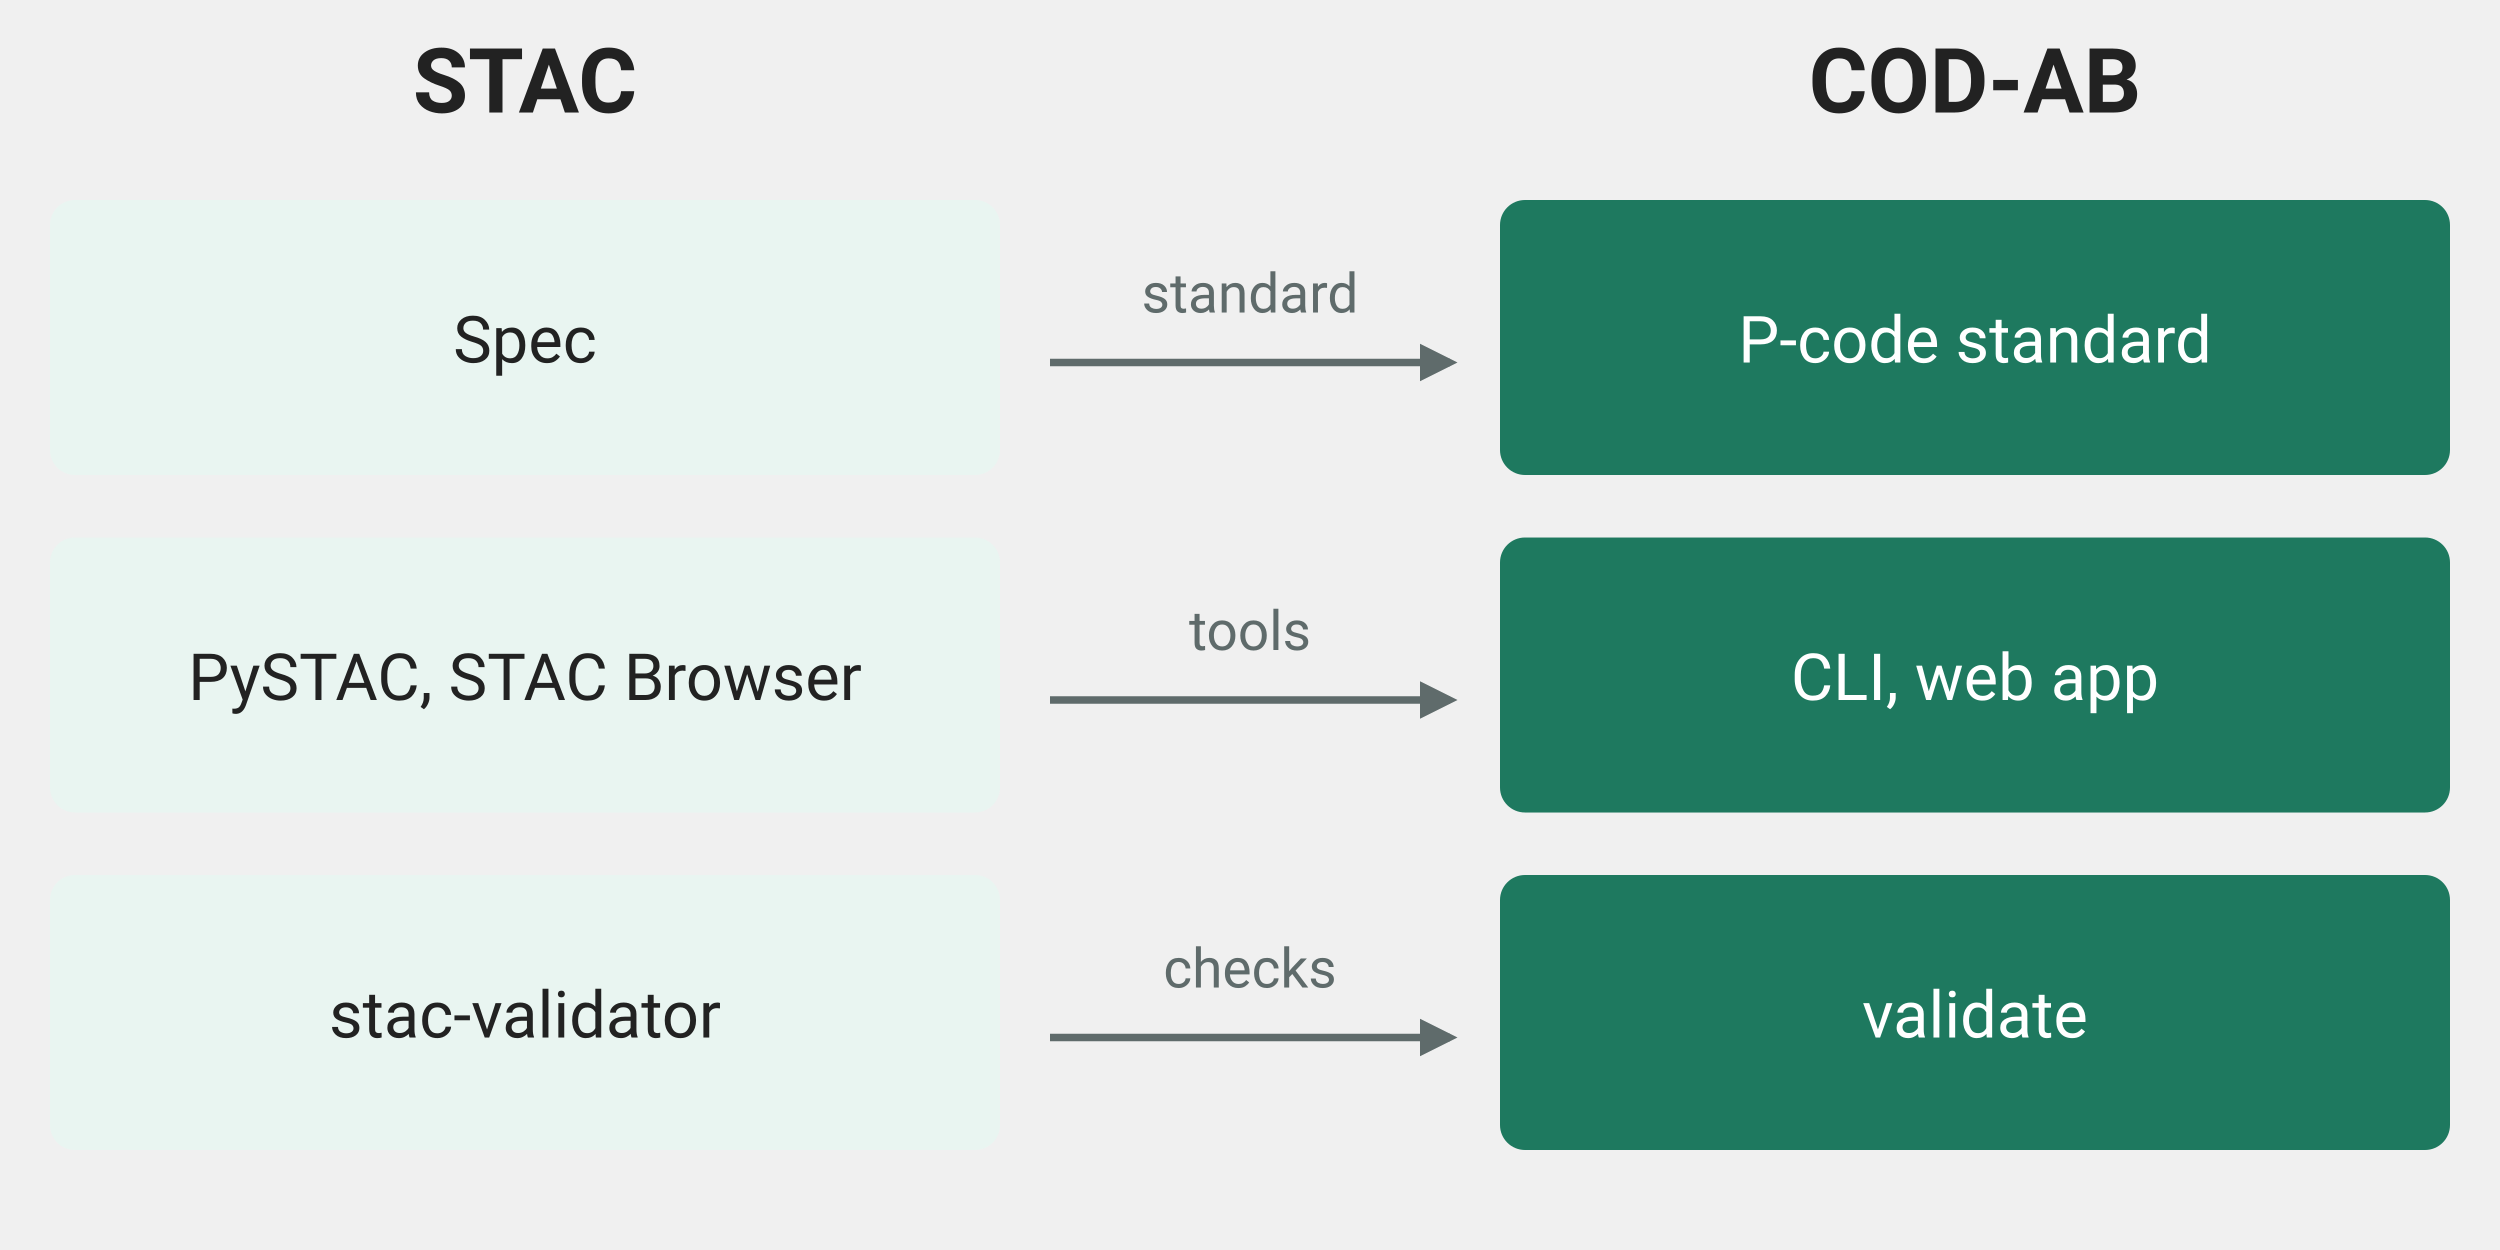
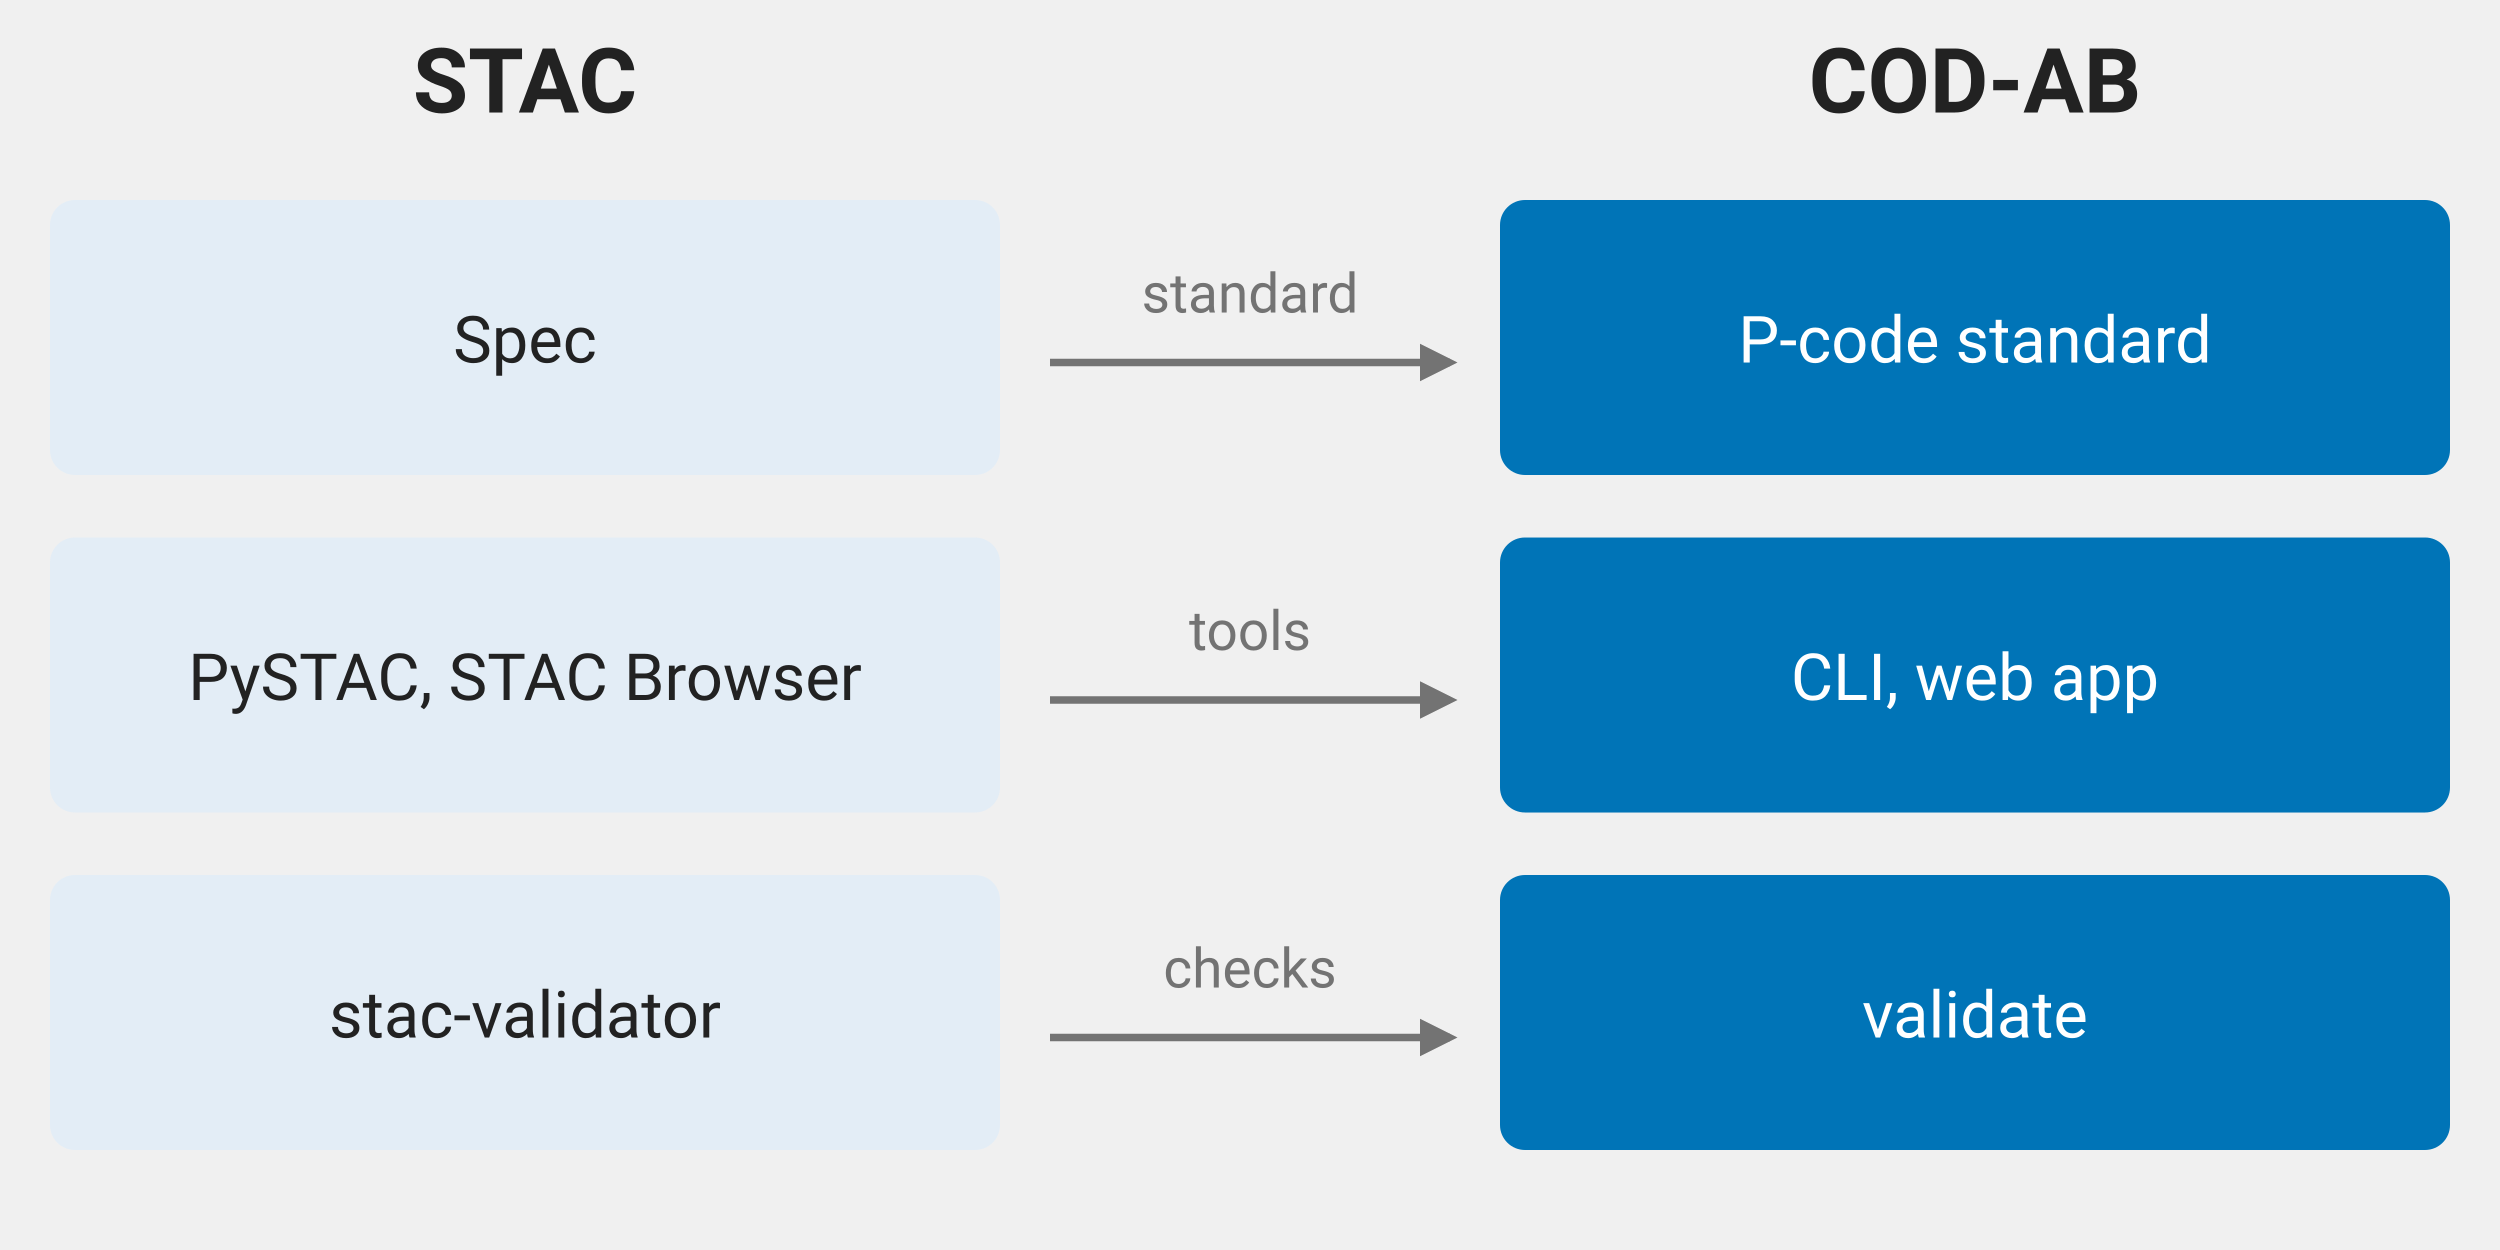
<svg xmlns="http://www.w3.org/2000/svg" viewBox="0 0 1000 500" font-family="Roboto, system-ui, sans-serif" font-size="26" text-anchor="middle">
  <defs>
    <marker id="h" viewBox="0 0 10 10" refX="8" refY="5" markerWidth="5" markerHeight="5" orient="auto">
-       <path d="M 0 0 L 10 5 L 0 10 Z" fill="#5f6b6b" />
+       <path d="M 0 0 L 10 5 L 0 10 Z" fill="#737373" />
    </marker>
  </defs>
  <g font-size="36" font-weight="600" fill="#222">
    <text x="210" y="45">STAC</text>
    <text x="790" y="45">COD-AB</text>
  </g>
-   <g fill="#e9f5f1">
+   <g fill="#e3edf6">
    <rect x="20" y="80" width="380" height="110" rx="10" />
    <rect x="20" y="215" width="380" height="110" rx="10" />
    <rect x="20" y="350" width="380" height="110" rx="10" />
  </g>
-   <g fill="#1e795f">
+   <g fill="#0074b7">
    <rect x="600" y="80" width="380" height="110" rx="10" />
    <rect x="600" y="215" width="380" height="110" rx="10" />
    <rect x="600" y="350" width="380" height="110" rx="10" />
  </g>
  <g fill="#222">
    <text x="210" y="145">Spec</text>
    <text x="210" y="280">PySTAC, STAC Browser</text>
    <text x="210" y="415">stac-validator</text>
  </g>
  <g fill="#fff">
    <text x="790" y="145">P-code standard</text>
    <text x="790" y="280">CLI, web app</text>
    <text x="790" y="415">validate</text>
  </g>
-   <g fill="#5f6b6b" font-size="22">
+   <g fill="#737373" font-size="22">
    <text x="500" y="125">standard</text>
    <text x="500" y="260">tools</text>
    <text x="500" y="395">checks</text>
  </g>
-   <g stroke="#5f6b6b" stroke-width="3" marker-end="url(#h)">
+   <g stroke="#737373" stroke-width="3" marker-end="url(#h)">
    <path d="M 420 145 H 580" />
    <path d="M 420 280 H 580" />
    <path d="M 420 415 H 580" />
  </g>
</svg>
